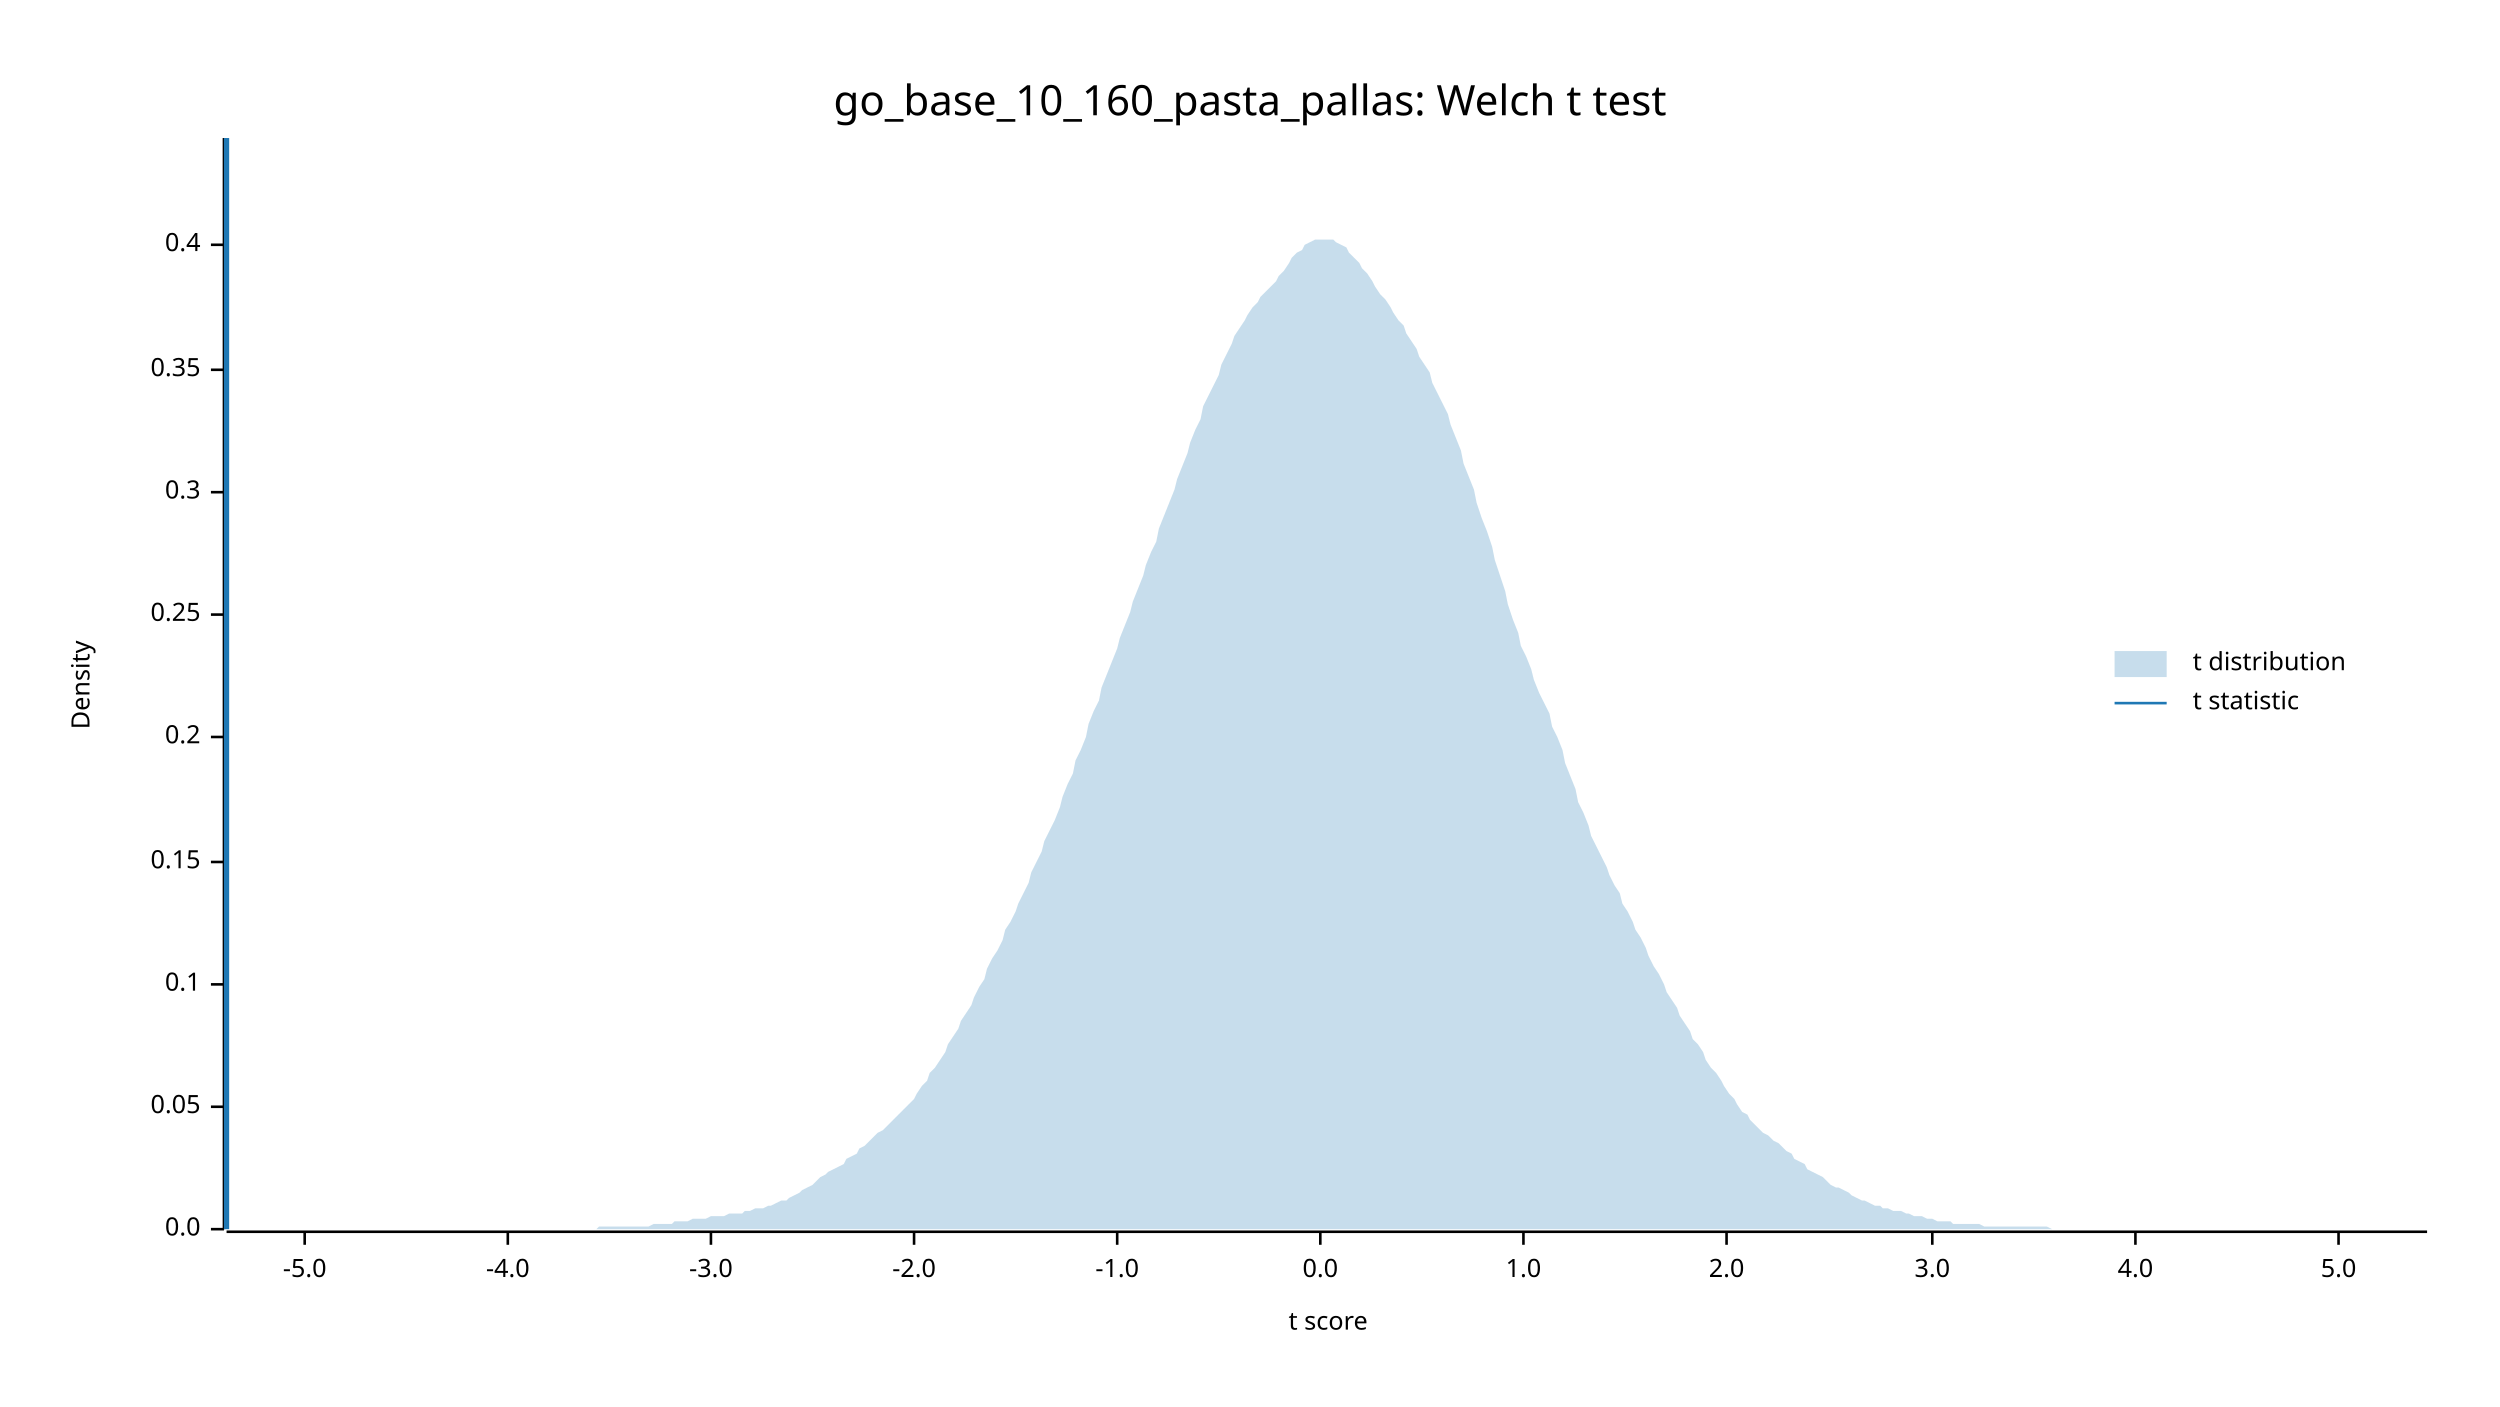
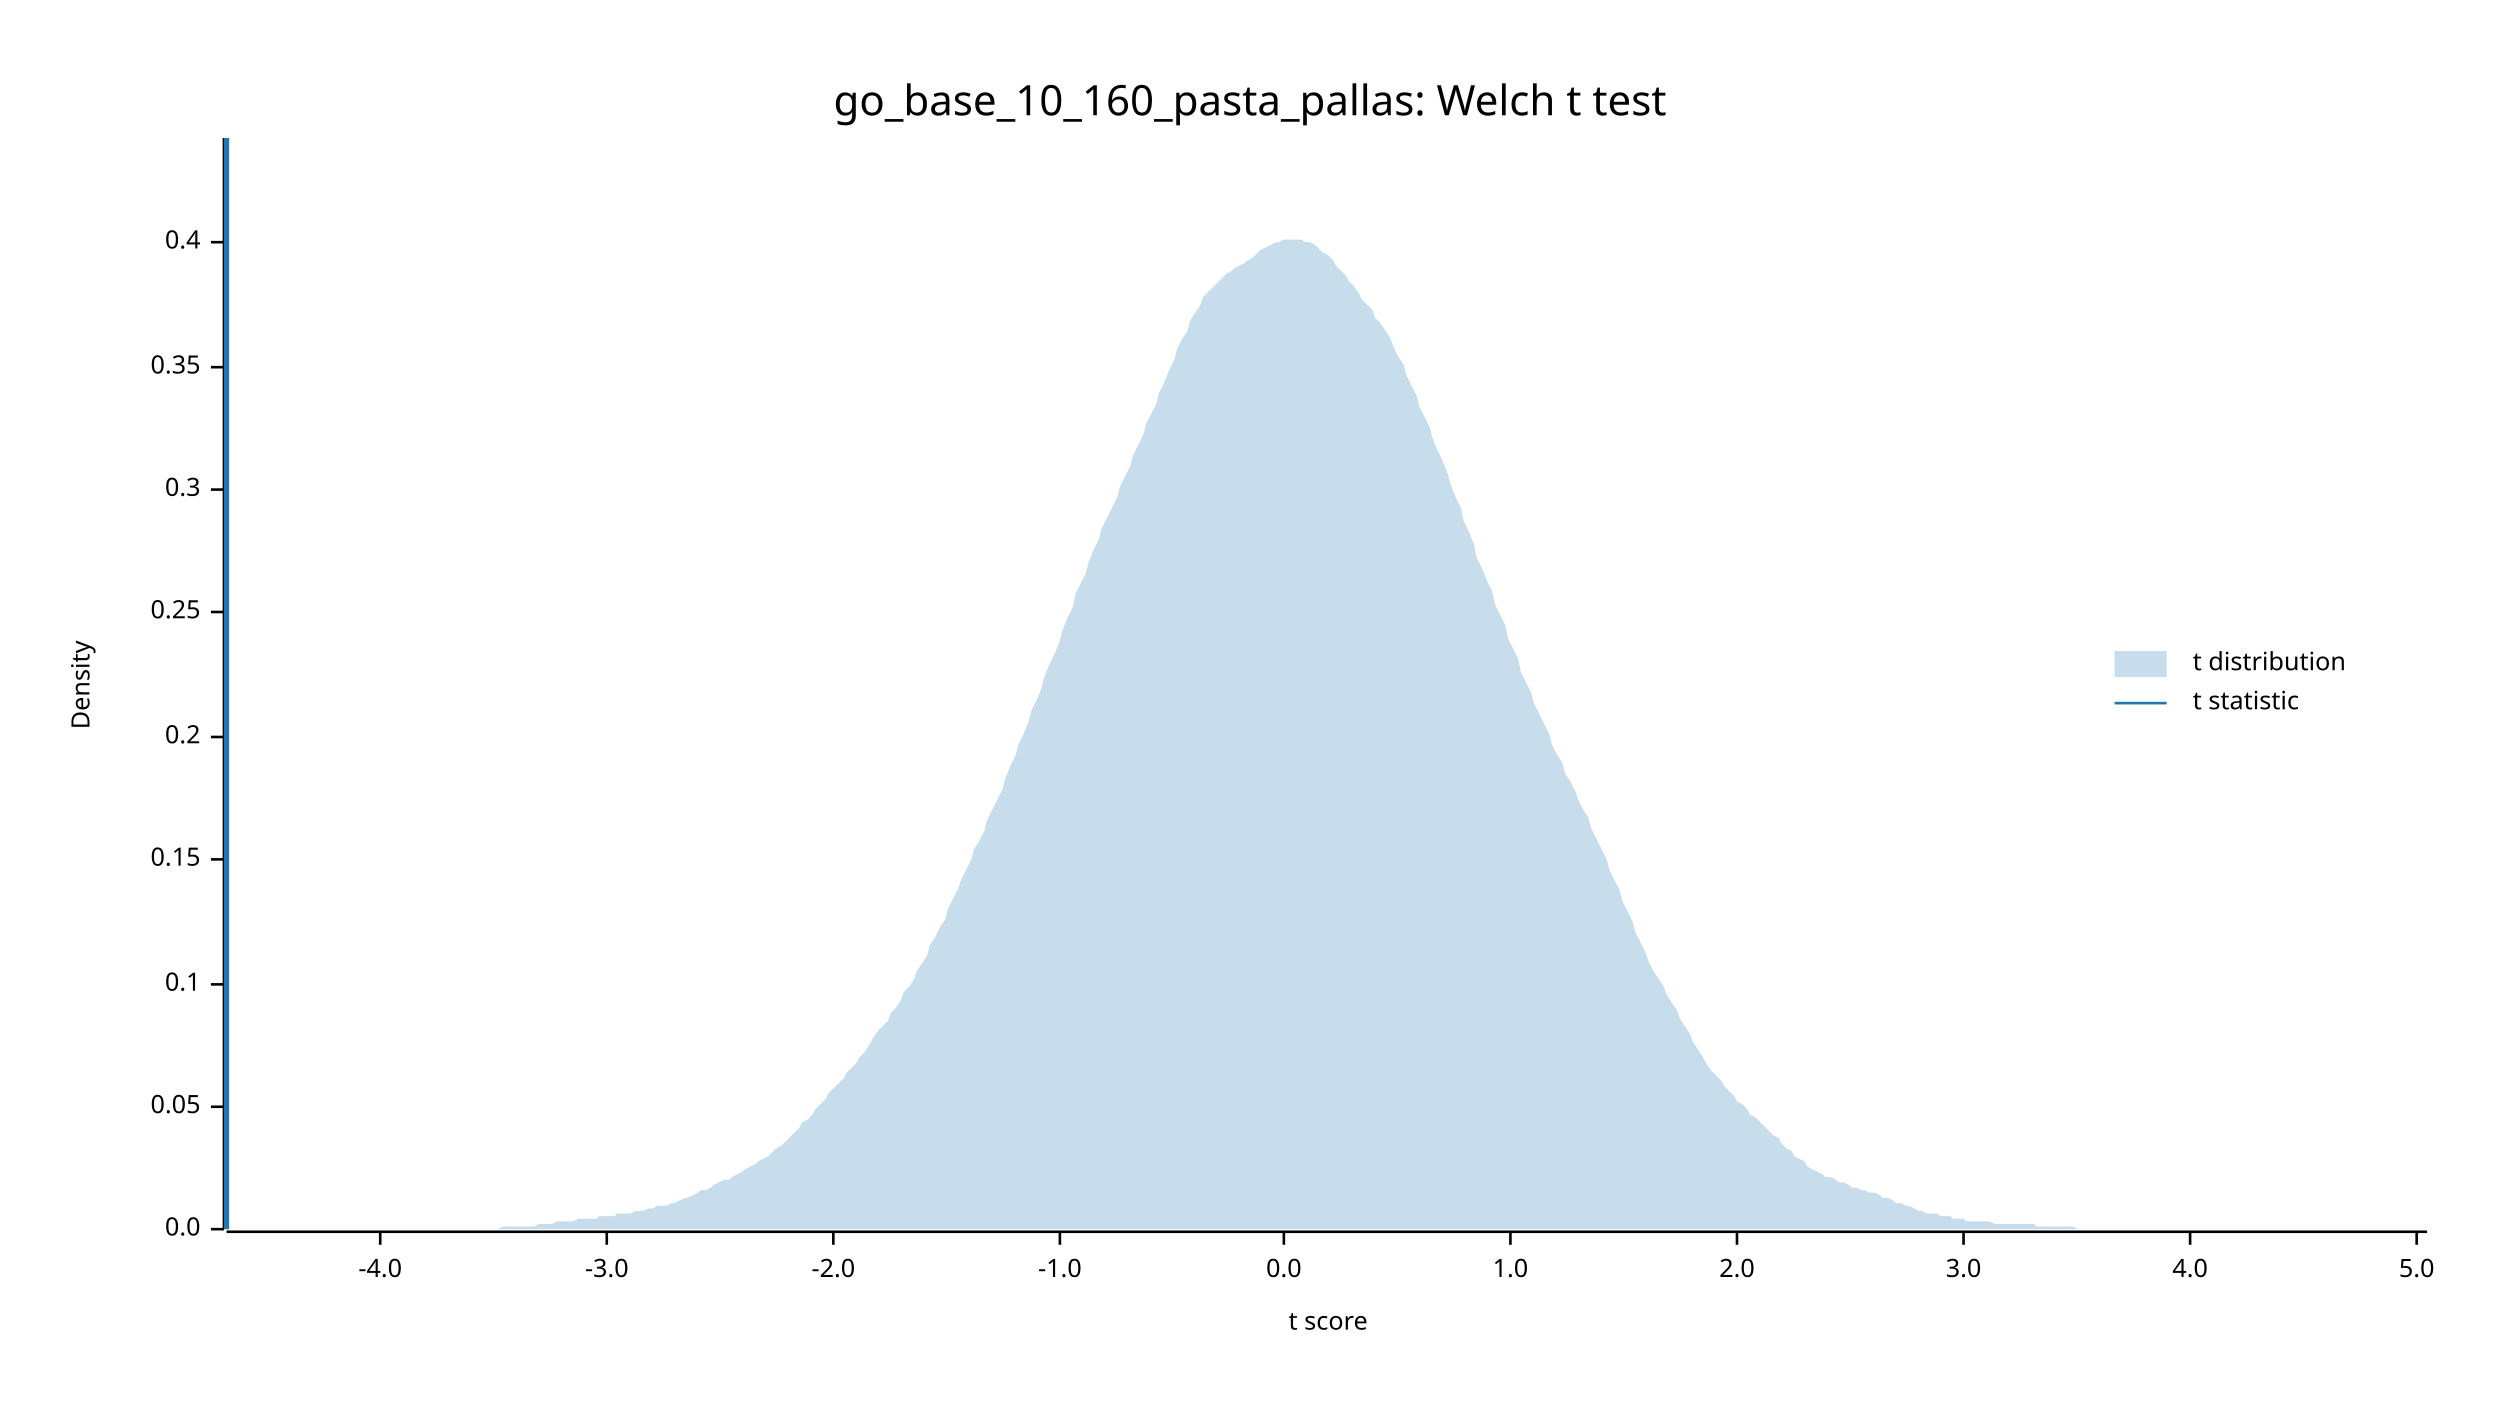
<svg xmlns="http://www.w3.org/2000/svg" width="960" height="540" viewBox="0 0 960 540">
  <text x="480" y="32" dy="0.76em" text-anchor="middle" font-family="sans-serif" font-size="16.129" opacity="1" fill="#000000">
go_base_10_160_pasta_pallas: Welch t test
</text>
  <text x="27" y="263" dy="0.76em" text-anchor="middle" font-family="sans-serif" font-size="9.677" opacity="1" fill="#000000" transform="rotate(270, 27, 263)">
Density
</text>
  <text x="510" y="513" dy="-0.5ex" text-anchor="middle" font-family="sans-serif" font-size="9.677" opacity="1" fill="#000000">
t score
</text>
  <polyline fill="none" opacity="1" stroke="#000000" stroke-width="1" points="86,53 86,472 " />
  <text x="77" y="472" dy="0.5ex" text-anchor="end" font-family="sans-serif" font-size="9.677" opacity="1" fill="#000000">
0.0
</text>
  <polyline fill="none" opacity="1" stroke="#000000" stroke-width="1" points="81,472 86,472 " />
  <text x="77" y="425" dy="0.5ex" text-anchor="end" font-family="sans-serif" font-size="9.677" opacity="1" fill="#000000">
0.05
</text>
  <polyline fill="none" opacity="1" stroke="#000000" stroke-width="1" points="81,425 86,425 " />
  <text x="77" y="378" dy="0.5ex" text-anchor="end" font-family="sans-serif" font-size="9.677" opacity="1" fill="#000000">
0.1
</text>
  <polyline fill="none" opacity="1" stroke="#000000" stroke-width="1" points="81,378 86,378 " />
-   <text x="77" y="331" dy="0.5ex" text-anchor="end" font-family="sans-serif" font-size="9.677" opacity="1" fill="#000000">
+   <text x="77" y="330" dy="0.5ex" text-anchor="end" font-family="sans-serif" font-size="9.677" opacity="1" fill="#000000">
0.15
</text>
-   <polyline fill="none" opacity="1" stroke="#000000" stroke-width="1" points="81,331 86,331 " />
+   <polyline fill="none" opacity="1" stroke="#000000" stroke-width="1" points="81,330 86,330 " />
  <text x="77" y="283" dy="0.5ex" text-anchor="end" font-family="sans-serif" font-size="9.677" opacity="1" fill="#000000">
0.2
</text>
  <polyline fill="none" opacity="1" stroke="#000000" stroke-width="1" points="81,283 86,283 " />
-   <text x="77" y="236" dy="0.5ex" text-anchor="end" font-family="sans-serif" font-size="9.677" opacity="1" fill="#000000">
+   <text x="77" y="235" dy="0.5ex" text-anchor="end" font-family="sans-serif" font-size="9.677" opacity="1" fill="#000000">
0.25
</text>
-   <polyline fill="none" opacity="1" stroke="#000000" stroke-width="1" points="81,236 86,236 " />
-   <text x="77" y="189" dy="0.5ex" text-anchor="end" font-family="sans-serif" font-size="9.677" opacity="1" fill="#000000">
+   <polyline fill="none" opacity="1" stroke="#000000" stroke-width="1" points="81,235 86,235 " />
+   <text x="77" y="188" dy="0.5ex" text-anchor="end" font-family="sans-serif" font-size="9.677" opacity="1" fill="#000000">
0.3
</text>
-   <polyline fill="none" opacity="1" stroke="#000000" stroke-width="1" points="81,189 86,189 " />
-   <text x="77" y="142" dy="0.5ex" text-anchor="end" font-family="sans-serif" font-size="9.677" opacity="1" fill="#000000">
+   <polyline fill="none" opacity="1" stroke="#000000" stroke-width="1" points="81,188 86,188 " />
+   <text x="77" y="141" dy="0.5ex" text-anchor="end" font-family="sans-serif" font-size="9.677" opacity="1" fill="#000000">
0.35
</text>
-   <polyline fill="none" opacity="1" stroke="#000000" stroke-width="1" points="81,142 86,142 " />
-   <text x="77" y="94" dy="0.5ex" text-anchor="end" font-family="sans-serif" font-size="9.677" opacity="1" fill="#000000">
+   <polyline fill="none" opacity="1" stroke="#000000" stroke-width="1" points="81,141 86,141 " />
+   <text x="77" y="93" dy="0.5ex" text-anchor="end" font-family="sans-serif" font-size="9.677" opacity="1" fill="#000000">
0.4
</text>
-   <polyline fill="none" opacity="1" stroke="#000000" stroke-width="1" points="81,94 86,94 " />
+   <polyline fill="none" opacity="1" stroke="#000000" stroke-width="1" points="81,93 86,93 " />
  <polyline fill="none" opacity="1" stroke="#000000" stroke-width="1" points="87,473 932,473 " />
-   <text x="117" y="483" dy="0.76em" text-anchor="middle" font-family="sans-serif" font-size="9.677" opacity="1" fill="#000000">
- -5.0
- </text>
-   <polyline fill="none" opacity="1" stroke="#000000" stroke-width="1" points="117,473 117,478 " />
-   <text x="195" y="483" dy="0.76em" text-anchor="middle" font-family="sans-serif" font-size="9.677" opacity="1" fill="#000000">
+   <text x="146" y="483" dy="0.76em" text-anchor="middle" font-family="sans-serif" font-size="9.677" opacity="1" fill="#000000">
-4.0
</text>
-   <polyline fill="none" opacity="1" stroke="#000000" stroke-width="1" points="195,473 195,478 " />
-   <text x="273" y="483" dy="0.76em" text-anchor="middle" font-family="sans-serif" font-size="9.677" opacity="1" fill="#000000">
+   <polyline fill="none" opacity="1" stroke="#000000" stroke-width="1" points="146,473 146,478 " />
+   <text x="233" y="483" dy="0.76em" text-anchor="middle" font-family="sans-serif" font-size="9.677" opacity="1" fill="#000000">
-3.0
</text>
-   <polyline fill="none" opacity="1" stroke="#000000" stroke-width="1" points="273,473 273,478 " />
-   <text x="351" y="483" dy="0.76em" text-anchor="middle" font-family="sans-serif" font-size="9.677" opacity="1" fill="#000000">
+   <polyline fill="none" opacity="1" stroke="#000000" stroke-width="1" points="233,473 233,478 " />
+   <text x="320" y="483" dy="0.76em" text-anchor="middle" font-family="sans-serif" font-size="9.677" opacity="1" fill="#000000">
-2.0
</text>
-   <polyline fill="none" opacity="1" stroke="#000000" stroke-width="1" points="351,473 351,478 " />
-   <text x="429" y="483" dy="0.76em" text-anchor="middle" font-family="sans-serif" font-size="9.677" opacity="1" fill="#000000">
+   <polyline fill="none" opacity="1" stroke="#000000" stroke-width="1" points="320,473 320,478 " />
+   <text x="407" y="483" dy="0.76em" text-anchor="middle" font-family="sans-serif" font-size="9.677" opacity="1" fill="#000000">
-1.0
</text>
-   <polyline fill="none" opacity="1" stroke="#000000" stroke-width="1" points="429,473 429,478 " />
-   <text x="507" y="483" dy="0.76em" text-anchor="middle" font-family="sans-serif" font-size="9.677" opacity="1" fill="#000000">
+   <polyline fill="none" opacity="1" stroke="#000000" stroke-width="1" points="407,473 407,478 " />
+   <text x="493" y="483" dy="0.76em" text-anchor="middle" font-family="sans-serif" font-size="9.677" opacity="1" fill="#000000">
0.0
</text>
-   <polyline fill="none" opacity="1" stroke="#000000" stroke-width="1" points="507,473 507,478 " />
-   <text x="585" y="483" dy="0.76em" text-anchor="middle" font-family="sans-serif" font-size="9.677" opacity="1" fill="#000000">
+   <polyline fill="none" opacity="1" stroke="#000000" stroke-width="1" points="493,473 493,478 " />
+   <text x="580" y="483" dy="0.76em" text-anchor="middle" font-family="sans-serif" font-size="9.677" opacity="1" fill="#000000">
1.0
</text>
-   <polyline fill="none" opacity="1" stroke="#000000" stroke-width="1" points="585,473 585,478 " />
-   <text x="663" y="483" dy="0.76em" text-anchor="middle" font-family="sans-serif" font-size="9.677" opacity="1" fill="#000000">
+   <polyline fill="none" opacity="1" stroke="#000000" stroke-width="1" points="580,473 580,478 " />
+   <text x="667" y="483" dy="0.76em" text-anchor="middle" font-family="sans-serif" font-size="9.677" opacity="1" fill="#000000">
2.0
</text>
-   <polyline fill="none" opacity="1" stroke="#000000" stroke-width="1" points="663,473 663,478 " />
-   <text x="742" y="483" dy="0.76em" text-anchor="middle" font-family="sans-serif" font-size="9.677" opacity="1" fill="#000000">
+   <polyline fill="none" opacity="1" stroke="#000000" stroke-width="1" points="667,473 667,478 " />
+   <text x="754" y="483" dy="0.76em" text-anchor="middle" font-family="sans-serif" font-size="9.677" opacity="1" fill="#000000">
3.0
</text>
-   <polyline fill="none" opacity="1" stroke="#000000" stroke-width="1" points="742,473 742,478 " />
-   <text x="820" y="483" dy="0.76em" text-anchor="middle" font-family="sans-serif" font-size="9.677" opacity="1" fill="#000000">
+   <polyline fill="none" opacity="1" stroke="#000000" stroke-width="1" points="754,473 754,478 " />
+   <text x="841" y="483" dy="0.76em" text-anchor="middle" font-family="sans-serif" font-size="9.677" opacity="1" fill="#000000">
4.0
</text>
-   <polyline fill="none" opacity="1" stroke="#000000" stroke-width="1" points="820,473 820,478 " />
-   <text x="898" y="483" dy="0.76em" text-anchor="middle" font-family="sans-serif" font-size="9.677" opacity="1" fill="#000000">
+   <polyline fill="none" opacity="1" stroke="#000000" stroke-width="1" points="841,473 841,478 " />
+   <text x="928" y="483" dy="0.76em" text-anchor="middle" font-family="sans-serif" font-size="9.677" opacity="1" fill="#000000">
5.0
</text>
-   <polyline fill="none" opacity="1" stroke="#000000" stroke-width="1" points="898,473 898,478 " />
-   <polygon opacity="0.25" fill="#1F78B4" points="87,472 88,472 90,472 92,472 93,472 95,472 97,472 98,472 100,472 102,472 103,472 105,472 107,472 109,472 110,472 112,472 114,472 115,472 117,472 119,472 120,472 122,472 124,472 125,472 127,472 129,472 131,472 132,472 134,472 136,472 137,472 139,472 141,472 142,472 144,472 146,472 147,472 149,472 151,472 153,472 154,472 156,472 158,472 159,472 161,472 163,472 164,472 166,472 168,472 169,472 171,472 173,472 175,472 176,472 178,472 180,472 181,472 183,472 185,472 186,472 188,472 190,472 191,472 193,472 195,472 197,472 198,472 200,472 202,472 203,472 205,472 207,472 208,472 210,472 212,472 214,472 215,472 217,472 219,472 220,472 222,472 224,472 225,472 227,472 229,472 230,471 232,471 234,471 236,471 237,471 239,471 241,471 242,471 244,471 246,471 247,471 249,471 251,470 252,470 254,470 256,470 258,470 259,469 261,469 263,469 264,469 266,468 268,468 269,468 271,468 273,467 274,467 276,467 278,467 280,466 281,466 283,466 285,466 286,465 288,465 290,464 291,464 293,464 295,463 296,463 298,462 300,461 302,461 303,460 305,459 307,458 308,457 310,456 312,455 313,454 315,452 317,451 318,450 320,449 322,448 324,447 325,445 327,444 329,443 330,441 332,440 334,438 335,437 337,435 339,434 341,432 342,431 344,429 346,427 347,426 349,424 351,422 352,420 354,417 356,415 357,412 359,410 361,407 363,404 364,401 366,398 368,395 369,392 371,389 373,386 374,383 376,379 378,376 379,372 381,368 383,365 385,361 386,357 388,354 390,350 391,347 393,343 395,339 396,335 398,331 400,327 401,323 403,319 405,315 407,310 408,306 410,301 412,297 413,292 415,288 417,283 418,278 420,273 422,269 423,264 425,259 427,254 429,249 430,245 432,240 434,235 435,231 437,226 439,221 440,217 442,212 444,208 445,203 447,198 449,193 451,188 452,184 454,179 456,174 457,170 459,165 461,161 462,156 464,152 466,148 468,144 469,140 471,136 473,132 474,129 476,126 478,123 479,121 481,118 483,116 484,114 486,112 488,110 490,108 491,106 493,104 495,101 496,99 498,97 500,96 501,94 503,93 505,92 506,92 508,92 510,92 512,92 513,93 515,94 517,95 518,97 520,99 522,101 523,103 525,105 527,108 528,110 530,113 532,115 534,118 535,120 537,123 539,125 540,128 542,131 544,134 545,137 547,140 549,143 550,147 552,151 554,155 556,159 557,163 559,168 561,173 562,178 564,183 566,188 567,193 569,199 571,204 573,210 574,215 576,221 578,227 579,232 581,238 583,243 584,248 586,252 588,257 589,261 591,266 593,270 595,274 596,279 598,283 600,288 601,293 603,298 605,303 606,308 608,312 610,317 611,321 613,325 615,329 617,333 618,336 620,340 622,343 623,347 625,350 627,354 628,357 630,360 632,364 633,367 635,371 637,374 639,378 640,381 642,384 644,387 645,390 647,393 649,396 650,399 652,401 654,404 655,407 657,410 659,412 661,415 662,417 664,420 666,422 667,424 669,427 671,428 672,430 674,432 676,434 677,435 679,436 681,438 683,439 684,440 686,442 688,443 689,445 691,446 693,447 694,449 696,450 698,451 700,452 701,453 703,455 705,456 706,456 708,457 710,458 711,459 713,460 715,461 716,461 718,462 720,463 722,463 723,464 725,464 727,465 728,465 730,465 732,466 733,466 735,467 737,467 738,467 740,468 742,468 744,469 745,469 747,469 749,469 750,470 752,470 754,470 755,470 757,470 759,470 760,470 762,471 764,471 766,471 767,471 769,471 771,471 772,471 774,471 776,471 777,471 779,471 781,471 782,471 784,471 786,471 788,472 789,472 791,472 793,472 794,472 796,472 798,472 799,472 801,472 803,472 804,472 806,472 808,472 810,472 811,472 813,472 815,472 816,472 818,472 820,472 821,472 823,472 825,472 827,472 828,472 830,472 832,472 833,472 835,472 837,472 838,472 840,472 842,472 843,472 845,472 847,472 849,472 850,472 852,472 854,472 855,472 857,472 859,472 860,472 862,472 864,472 865,472 867,472 869,472 871,472 872,472 874,472 876,472 877,472 879,472 881,472 882,472 884,472 886,472 887,472 889,472 891,472 893,472 894,472 896,472 898,472 899,472 901,472 903,472 904,472 906,472 908,472 909,472 911,472 913,472 915,472 916,472 918,472 920,472 921,472 923,472 925,472 926,472 928,472 930,472 932,472 932,472 87,472 " />
+   <polyline fill="none" opacity="1" stroke="#000000" stroke-width="1" points="928,473 928,478 " />
+   <polygon opacity="0.25" fill="#1F78B4" points="87,472 88,472 90,472 92,472 93,472 95,472 97,472 98,472 100,472 102,472 103,472 105,472 107,472 109,472 110,472 112,472 114,472 115,472 117,472 119,472 120,472 122,472 124,472 125,472 127,472 129,472 131,472 132,472 134,472 136,472 137,472 139,472 141,472 142,472 144,472 146,472 147,472 149,472 151,472 153,472 154,472 156,472 158,472 159,472 161,472 163,472 164,472 166,472 168,472 169,472 171,472 173,472 175,472 176,472 178,472 180,472 181,472 183,472 185,472 186,472 188,472 190,472 191,472 193,471 195,471 197,471 198,471 200,471 202,471 203,471 205,471 207,470 208,470 210,470 212,470 214,469 215,469 217,469 219,469 220,469 222,468 224,468 225,468 227,468 229,468 230,467 232,467 234,467 236,467 237,466 239,466 241,466 242,466 244,465 246,465 247,465 249,464 251,464 252,463 254,463 256,463 258,462 259,462 261,461 263,460 264,460 266,459 268,458 269,457 271,457 273,456 274,455 276,454 278,453 280,453 281,452 283,451 285,450 286,449 288,448 290,447 291,446 293,445 295,444 296,443 298,441 300,440 302,438 303,437 305,435 307,433 308,431 310,430 312,428 313,426 315,424 317,422 318,420 320,418 322,416 324,414 325,412 327,410 329,408 330,406 332,404 334,401 335,399 337,396 339,394 341,392 342,389 344,387 346,384 347,381 349,379 351,376 352,373 354,370 356,367 357,363 359,360 361,356 363,353 364,349 366,345 368,341 369,338 371,334 373,330 374,326 376,323 378,319 379,315 381,311 383,307 385,303 386,299 388,294 390,290 391,286 393,282 395,277 396,273 398,269 400,264 401,260 403,255 405,251 407,246 408,242 410,237 412,233 413,228 415,224 417,220 418,216 420,211 422,207 423,203 425,199 427,195 429,191 430,187 432,183 434,179 435,175 437,171 439,167 440,163 442,159 444,155 445,151 447,147 449,142 451,138 452,134 454,130 456,127 457,123 459,120 461,117 462,114 464,112 466,110 468,108 469,107 471,105 473,104 474,103 476,102 478,101 479,100 481,99 483,97 484,96 486,95 488,94 490,93 491,93 493,92 495,92 496,92 498,92 500,92 501,93 503,93 505,94 506,95 508,97 510,98 512,100 513,102 515,104 517,106 518,108 520,110 522,113 523,115 525,117 527,119 528,122 530,124 532,127 534,130 535,133 537,137 539,140 540,144 542,148 544,152 545,156 547,160 549,164 550,168 552,173 554,177 556,182 557,186 559,191 561,195 562,200 564,204 566,209 567,214 569,218 571,223 573,227 574,232 576,236 578,240 579,245 581,249 583,253 584,258 586,262 588,266 589,270 591,274 593,278 595,282 596,286 598,290 600,293 601,297 603,300 605,304 606,307 608,311 610,314 611,318 613,322 615,326 617,330 618,334 620,338 622,342 623,346 625,350 627,354 628,358 630,362 632,366 633,369 635,373 637,376 639,379 640,382 642,385 644,388 645,391 647,394 649,397 650,400 652,403 654,406 655,408 657,411 659,413 661,415 662,417 664,419 666,421 667,423 669,424 671,426 672,428 674,429 676,431 677,432 679,434 681,436 683,437 684,439 686,441 688,442 689,444 691,445 693,446 694,448 696,449 698,450 700,451 701,452 703,452 705,453 706,454 708,454 710,455 711,456 713,456 715,457 716,457 718,458 720,458 722,459 723,460 725,460 727,461 728,462 730,462 732,463 733,463 735,464 737,465 738,465 740,466 742,466 744,466 745,467 747,467 749,467 750,468 752,468 754,468 755,469 757,469 759,469 760,469 762,469 764,469 766,470 767,470 769,470 771,470 772,470 774,470 776,470 777,470 779,470 781,470 782,471 784,471 786,471 788,471 789,471 791,471 793,471 794,471 796,471 798,472 799,472 801,472 803,472 804,472 806,472 808,472 810,472 811,472 813,472 815,472 816,472 818,472 820,472 821,472 823,472 825,472 827,472 828,472 830,472 832,472 833,472 835,472 837,472 838,472 840,472 842,472 843,472 845,472 847,472 849,472 850,472 852,472 854,472 855,472 857,472 859,472 860,472 862,472 864,472 865,472 867,472 869,472 871,472 872,472 874,472 876,472 877,472 879,472 881,472 882,472 884,472 886,472 887,472 889,472 891,472 893,472 894,472 896,472 898,472 899,472 901,472 903,472 904,472 906,472 908,472 909,472 911,472 913,472 915,472 916,472 918,472 920,472 921,472 923,472 925,472 926,472 928,472 930,472 932,472 932,472 87,472 " />
  <polyline fill="none" opacity="1" stroke="#1F78B4" stroke-width="2" points="87,472 87,53 " />
  <text x="842" y="250" dy="0.76em" text-anchor="start" font-family="sans-serif" font-size="9.677" opacity="1" fill="#000000">
t distribution
</text>
  <text x="842" y="265" dy="0.76em" text-anchor="start" font-family="sans-serif" font-size="9.677" opacity="1" fill="#000000">
t statistic
</text>
  <rect x="812" y="250" width="20" height="10" opacity="0.25" fill="#1F78B4" stroke="none" />
  <polyline fill="none" opacity="1" stroke="#1F78B4" stroke-width="1" points="812,270 832,270 " />
</svg>
